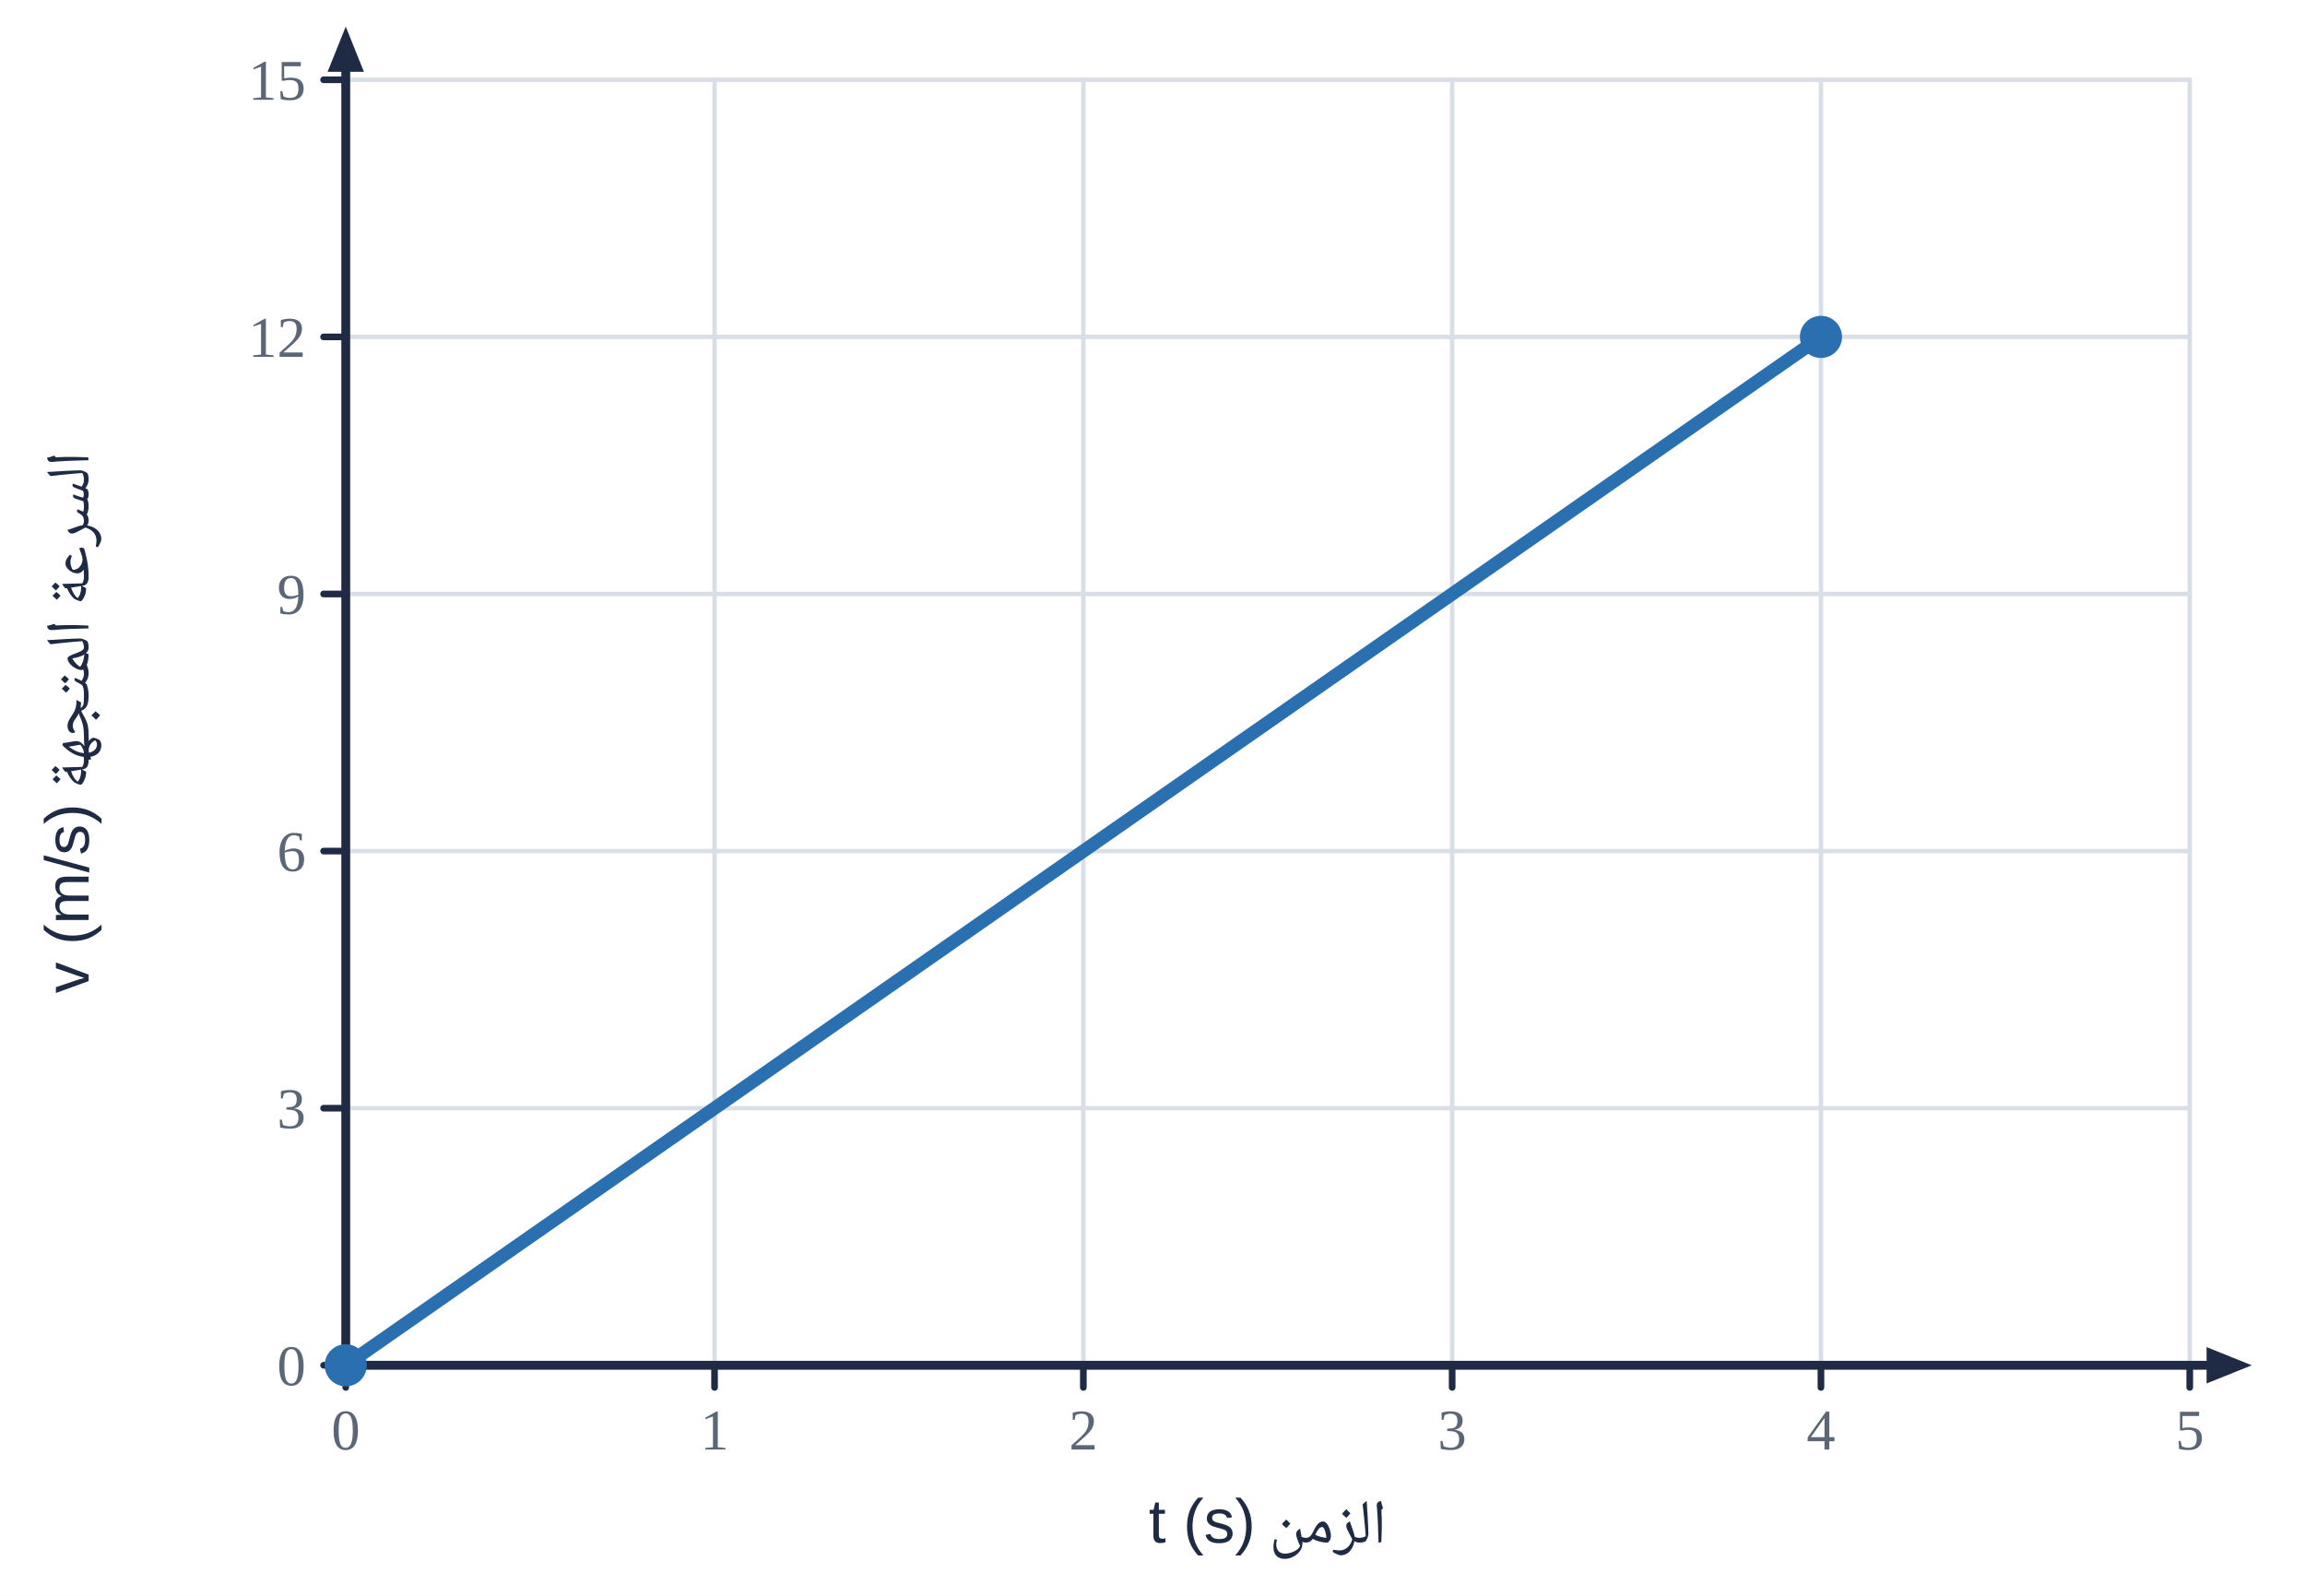
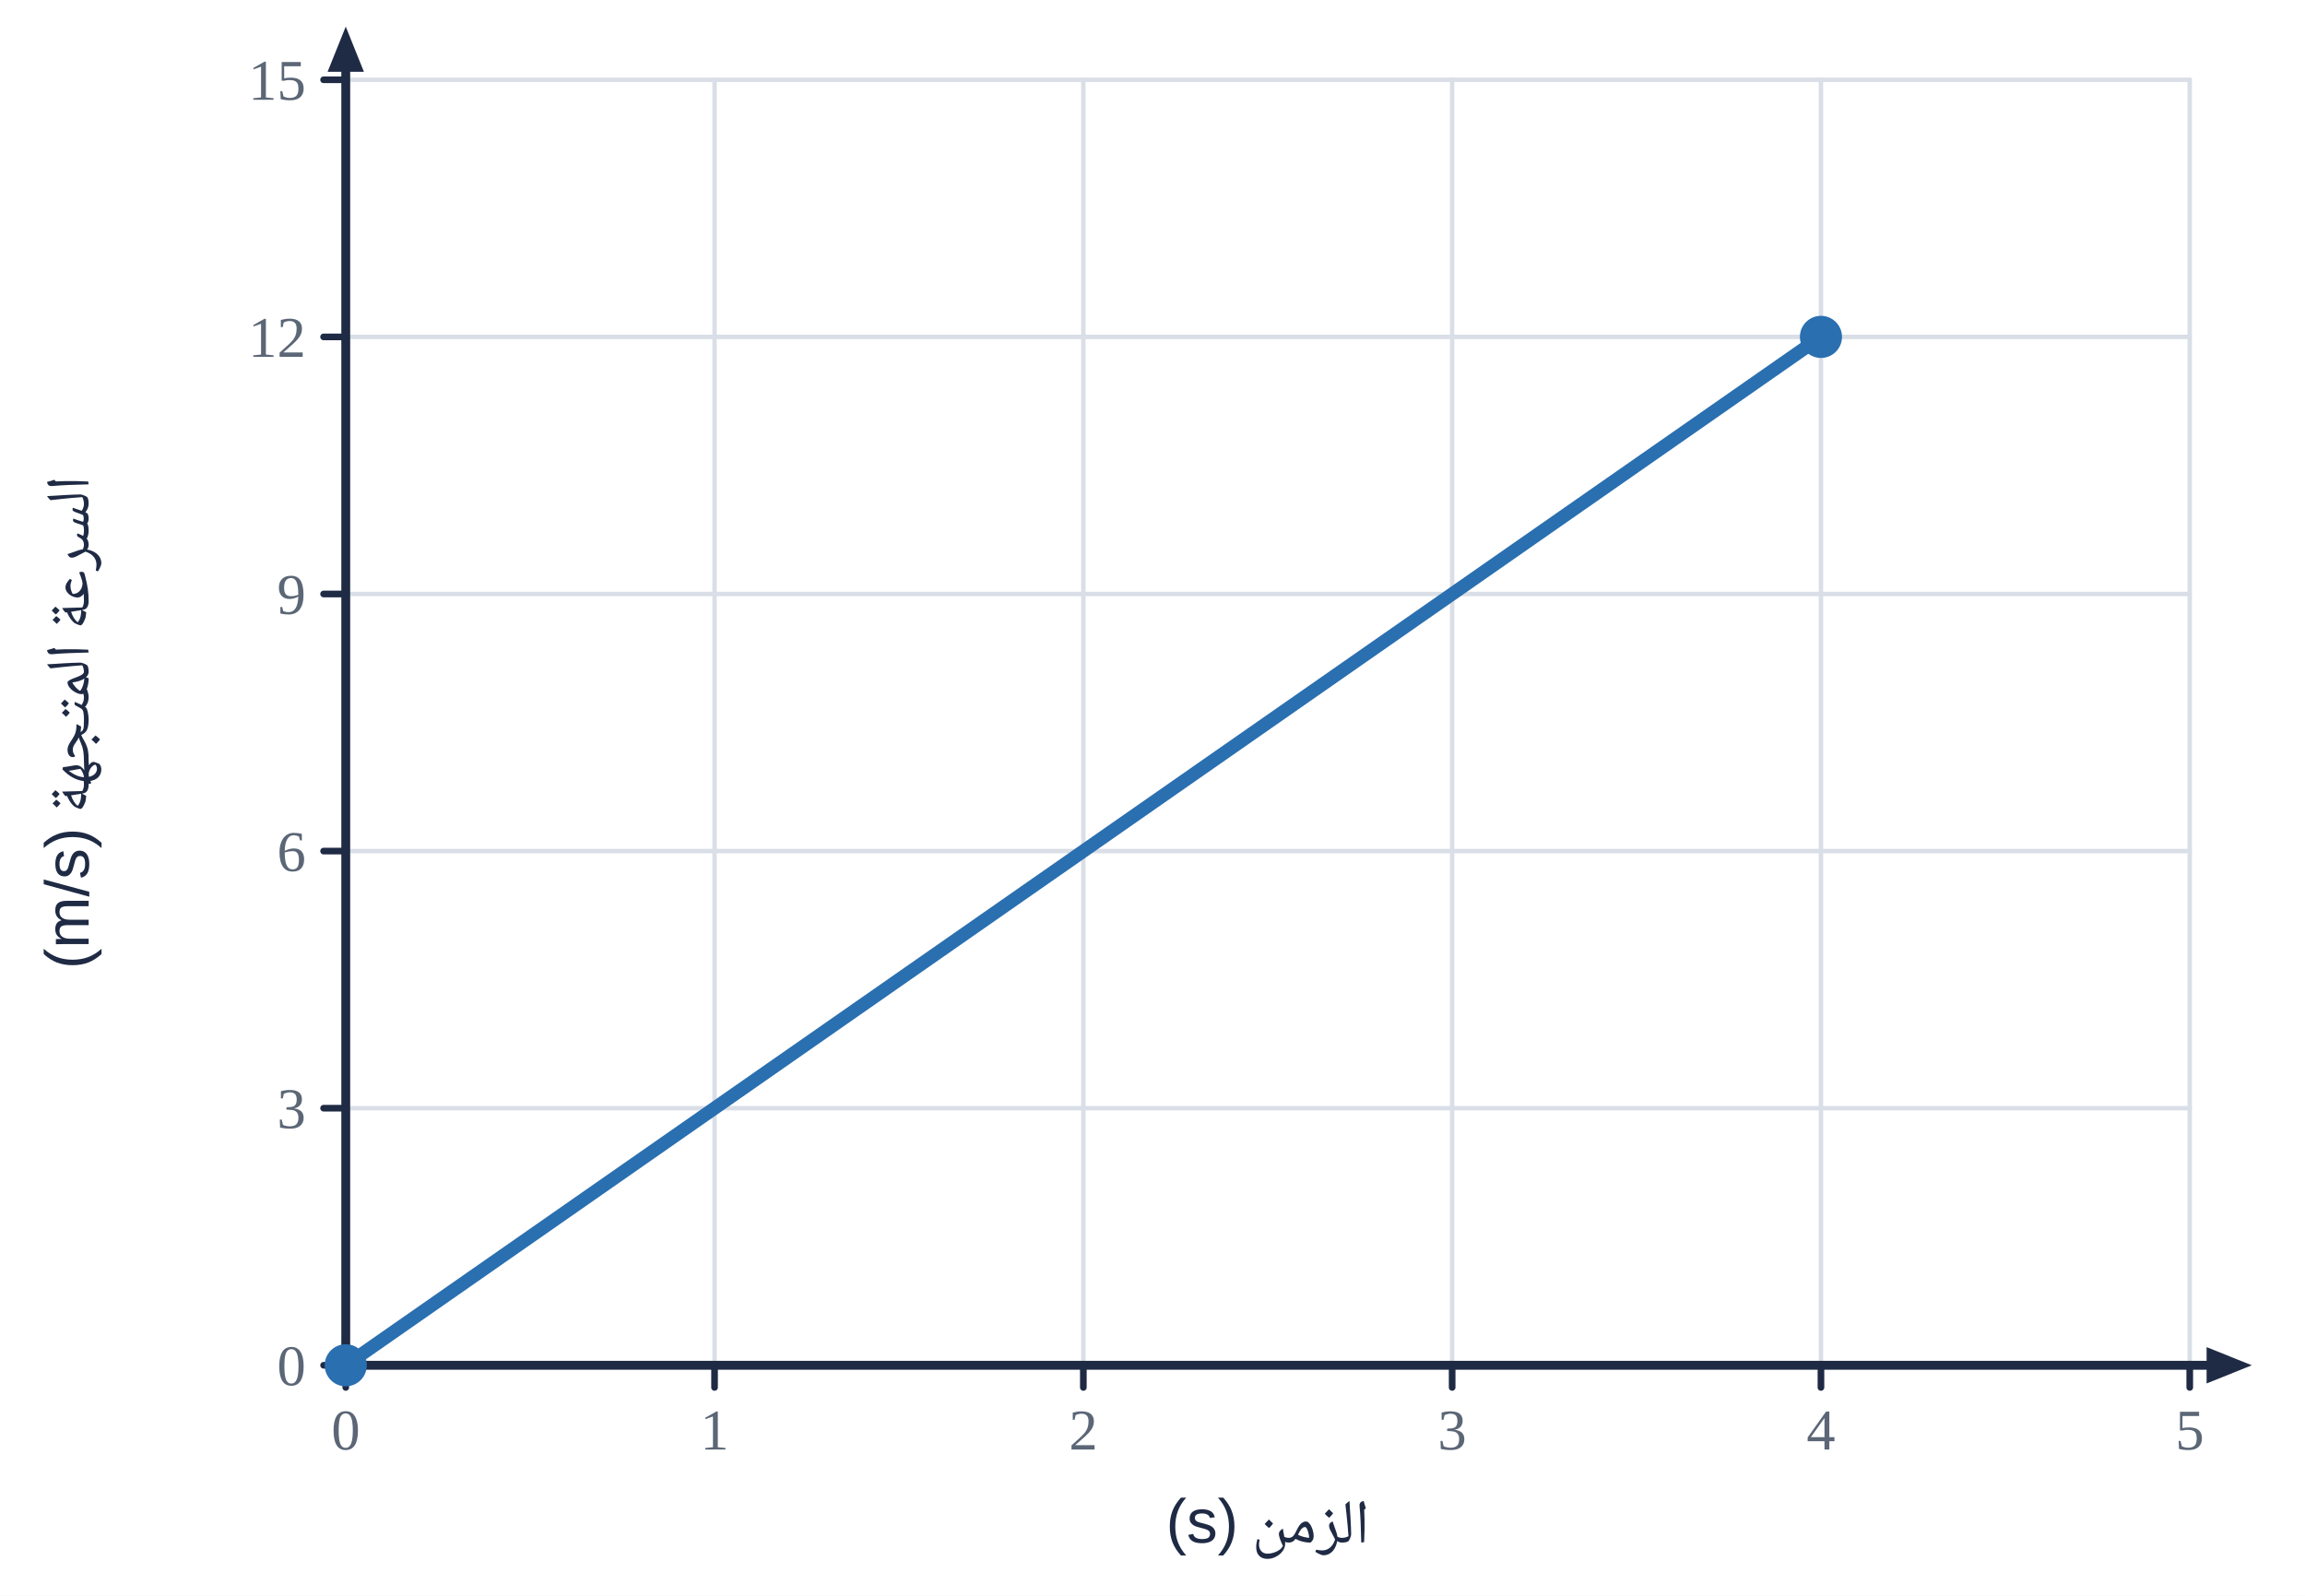
<svg xmlns="http://www.w3.org/2000/svg" viewBox="0 0 520 360" width="520" height="360">
  <rect width="520" height="360" fill="#fff" />
  <line x1="78.0" y1="18.0" x2="78.0" y2="308.0" stroke="#d9dee7" stroke-width="1" stroke-linecap="round" />
  <line x1="161.2" y1="18.0" x2="161.2" y2="308.0" stroke="#d9dee7" stroke-width="1" stroke-linecap="round" />
  <line x1="244.4" y1="18.0" x2="244.4" y2="308.0" stroke="#d9dee7" stroke-width="1" stroke-linecap="round" />
  <line x1="327.6" y1="18.0" x2="327.6" y2="308.0" stroke="#d9dee7" stroke-width="1" stroke-linecap="round" />
  <line x1="410.8" y1="18.0" x2="410.8" y2="308.0" stroke="#d9dee7" stroke-width="1" stroke-linecap="round" />
  <line x1="494.0" y1="18.0" x2="494.0" y2="308.0" stroke="#d9dee7" stroke-width="1" stroke-linecap="round" />
  <line x1="78.0" y1="308.0" x2="494.0" y2="308.0" stroke="#d9dee7" stroke-width="1" stroke-linecap="round" />
  <line x1="78.0" y1="250.0" x2="494.0" y2="250.0" stroke="#d9dee7" stroke-width="1" stroke-linecap="round" />
  <line x1="78.0" y1="192.0" x2="494.0" y2="192.0" stroke="#d9dee7" stroke-width="1" stroke-linecap="round" />
  <line x1="78.0" y1="134.0" x2="494.0" y2="134.0" stroke="#d9dee7" stroke-width="1" stroke-linecap="round" />
  <line x1="78.0" y1="76.0" x2="494.0" y2="76.0" stroke="#d9dee7" stroke-width="1" stroke-linecap="round" />
  <line x1="78.0" y1="18.0" x2="494.0" y2="18.0" stroke="#d9dee7" stroke-width="1" stroke-linecap="round" />
  <line x1="78.0" y1="308.0" x2="501.4" y2="308.0" stroke="#1f2a44" stroke-width="2" stroke-linecap="round" />
  <polygon points="508.0,308.0 497.8,312.1 497.8,303.9" fill="#1f2a44" />
  <line x1="78.0" y1="308.0" x2="78.0" y2="12.6" stroke="#1f2a44" stroke-width="2" stroke-linecap="round" />
  <polygon points="78.0,6.0 82.1,16.2 73.9,16.2" fill="#1f2a44" />
  <line x1="78.0" y1="308.0" x2="78.0" y2="313.0" stroke="#1f2a44" stroke-width="1.5" stroke-linecap="round" />
  <text x="78.0" y="327.0" text-anchor="middle" font-size="13" fill="#5b6676" font-weight="normal" font-family="'Times New Roman',Times,serif">0</text>
  <line x1="161.2" y1="308.0" x2="161.2" y2="313.0" stroke="#1f2a44" stroke-width="1.5" stroke-linecap="round" />
  <text x="161.2" y="327.0" text-anchor="middle" font-size="13" fill="#5b6676" font-weight="normal" font-family="'Times New Roman',Times,serif">1</text>
  <line x1="244.4" y1="308.0" x2="244.4" y2="313.0" stroke="#1f2a44" stroke-width="1.5" stroke-linecap="round" />
  <text x="244.4" y="327.0" text-anchor="middle" font-size="13" fill="#5b6676" font-weight="normal" font-family="'Times New Roman',Times,serif">2</text>
  <line x1="327.6" y1="308.0" x2="327.6" y2="313.0" stroke="#1f2a44" stroke-width="1.5" stroke-linecap="round" />
  <text x="327.6" y="327.0" text-anchor="middle" font-size="13" fill="#5b6676" font-weight="normal" font-family="'Times New Roman',Times,serif">3</text>
  <line x1="410.8" y1="308.0" x2="410.8" y2="313.0" stroke="#1f2a44" stroke-width="1.5" stroke-linecap="round" />
  <text x="410.8" y="327.0" text-anchor="middle" font-size="13" fill="#5b6676" font-weight="normal" font-family="'Times New Roman',Times,serif">4</text>
  <line x1="494.0" y1="308.0" x2="494.0" y2="313.0" stroke="#1f2a44" stroke-width="1.5" stroke-linecap="round" />
  <text x="494.0" y="327.0" text-anchor="middle" font-size="13" fill="#5b6676" font-weight="normal" font-family="'Times New Roman',Times,serif">5</text>
  <line x1="73.0" y1="308.0" x2="78.0" y2="308.0" stroke="#1f2a44" stroke-width="1.5" stroke-linecap="round" />
  <text x="69.0" y="312.5" text-anchor="end" font-size="13" fill="#5b6676" font-weight="normal" font-family="'Times New Roman',Times,serif">0</text>
  <line x1="73.0" y1="250.0" x2="78.0" y2="250.0" stroke="#1f2a44" stroke-width="1.5" stroke-linecap="round" />
  <text x="69.0" y="254.5" text-anchor="end" font-size="13" fill="#5b6676" font-weight="normal" font-family="'Times New Roman',Times,serif">3</text>
  <line x1="73.0" y1="192.0" x2="78.0" y2="192.0" stroke="#1f2a44" stroke-width="1.5" stroke-linecap="round" />
  <text x="69.0" y="196.5" text-anchor="end" font-size="13" fill="#5b6676" font-weight="normal" font-family="'Times New Roman',Times,serif">6</text>
  <line x1="73.0" y1="134.0" x2="78.0" y2="134.0" stroke="#1f2a44" stroke-width="1.5" stroke-linecap="round" />
  <text x="69.0" y="138.5" text-anchor="end" font-size="13" fill="#5b6676" font-weight="normal" font-family="'Times New Roman',Times,serif">9</text>
  <line x1="73.0" y1="76.0" x2="78.0" y2="76.0" stroke="#1f2a44" stroke-width="1.5" stroke-linecap="round" />
  <text x="69.0" y="80.5" text-anchor="end" font-size="13" fill="#5b6676" font-weight="normal" font-family="'Times New Roman',Times,serif">12</text>
  <line x1="73.0" y1="18.0" x2="78.0" y2="18.0" stroke="#1f2a44" stroke-width="1.5" stroke-linecap="round" />
  <text x="69.0" y="22.5" text-anchor="end" font-size="13" fill="#5b6676" font-weight="normal" font-family="'Times New Roman',Times,serif">15</text>
-   <text x="286.0" y="348.0" text-anchor="middle" font-size="14" fill="#1f2a44" font-weight="normal" font-family="'IBM Plex Sans Arabic','Noto Naskh Arabic',Tahoma,Arial,sans-serif" direction="rtl">الزمن t (s)</text>
-   <text x="20.0" y="163.0" text-anchor="middle" font-size="14" fill="#1f2a44" font-weight="normal" font-family="'IBM Plex Sans Arabic','Noto Naskh Arabic',Tahoma,Arial,sans-serif" direction="rtl" transform="rotate(-90 20 163.0)">السرعة المتجهة v (m/s)</text>
+   <text x="286.0" y="348.0" text-anchor="middle" font-size="14" fill="#1f2a44" font-weight="normal" font-family="'IBM Plex Sans Arabic','Noto Naskh Arabic',Tahoma,Arial,sans-serif" direction="rtl">الزمن (s)</text>
+   <text x="20.0" y="163.0" text-anchor="middle" font-size="14" fill="#1f2a44" font-weight="normal" font-family="'IBM Plex Sans Arabic','Noto Naskh Arabic',Tahoma,Arial,sans-serif" direction="rtl" transform="rotate(-90 20 163.0)">السرعة المتجهة (m/s)</text>
  <polyline points="78.0,308.0 410.8,76.0" fill="none" stroke="#2a6fb0" stroke-width="3" stroke-linejoin="round" />
  <circle cx="78.0" cy="308.0" r="4" fill="#2a6fb0" stroke="#2a6fb0" stroke-width="1.5" />
  <circle cx="410.8" cy="76.0" r="4" fill="#2a6fb0" stroke="#2a6fb0" stroke-width="1.5" />
</svg>
